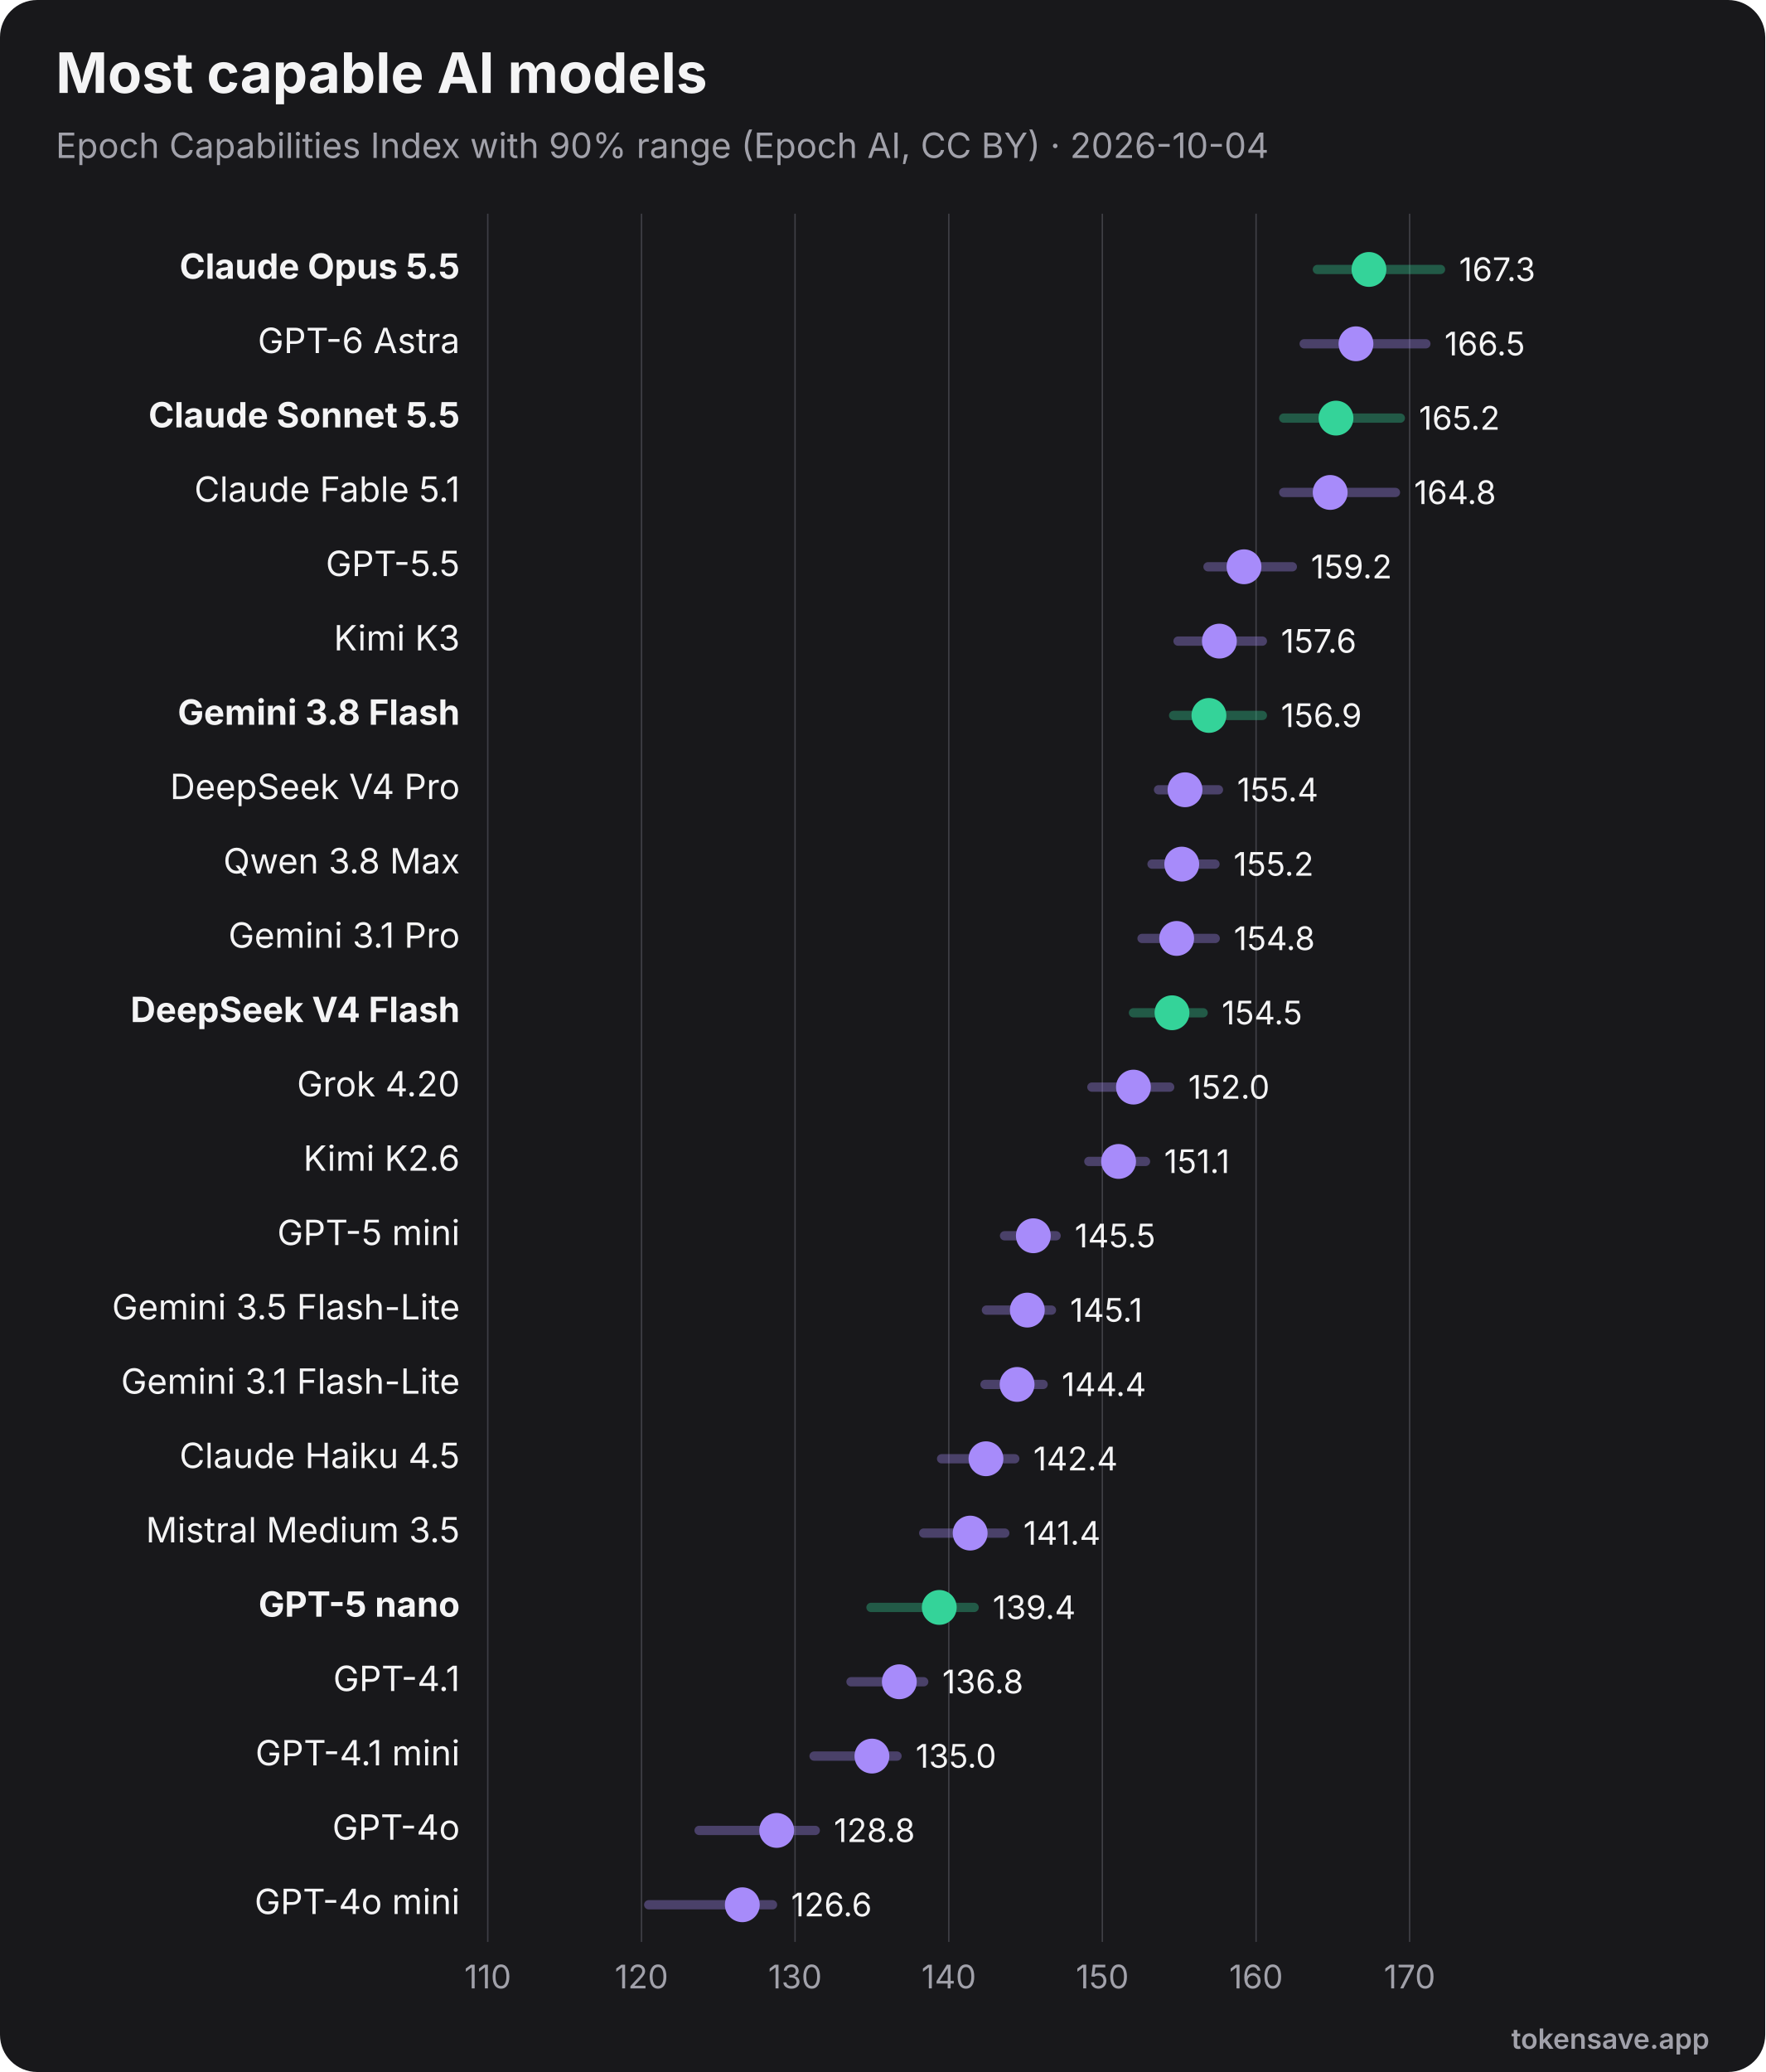
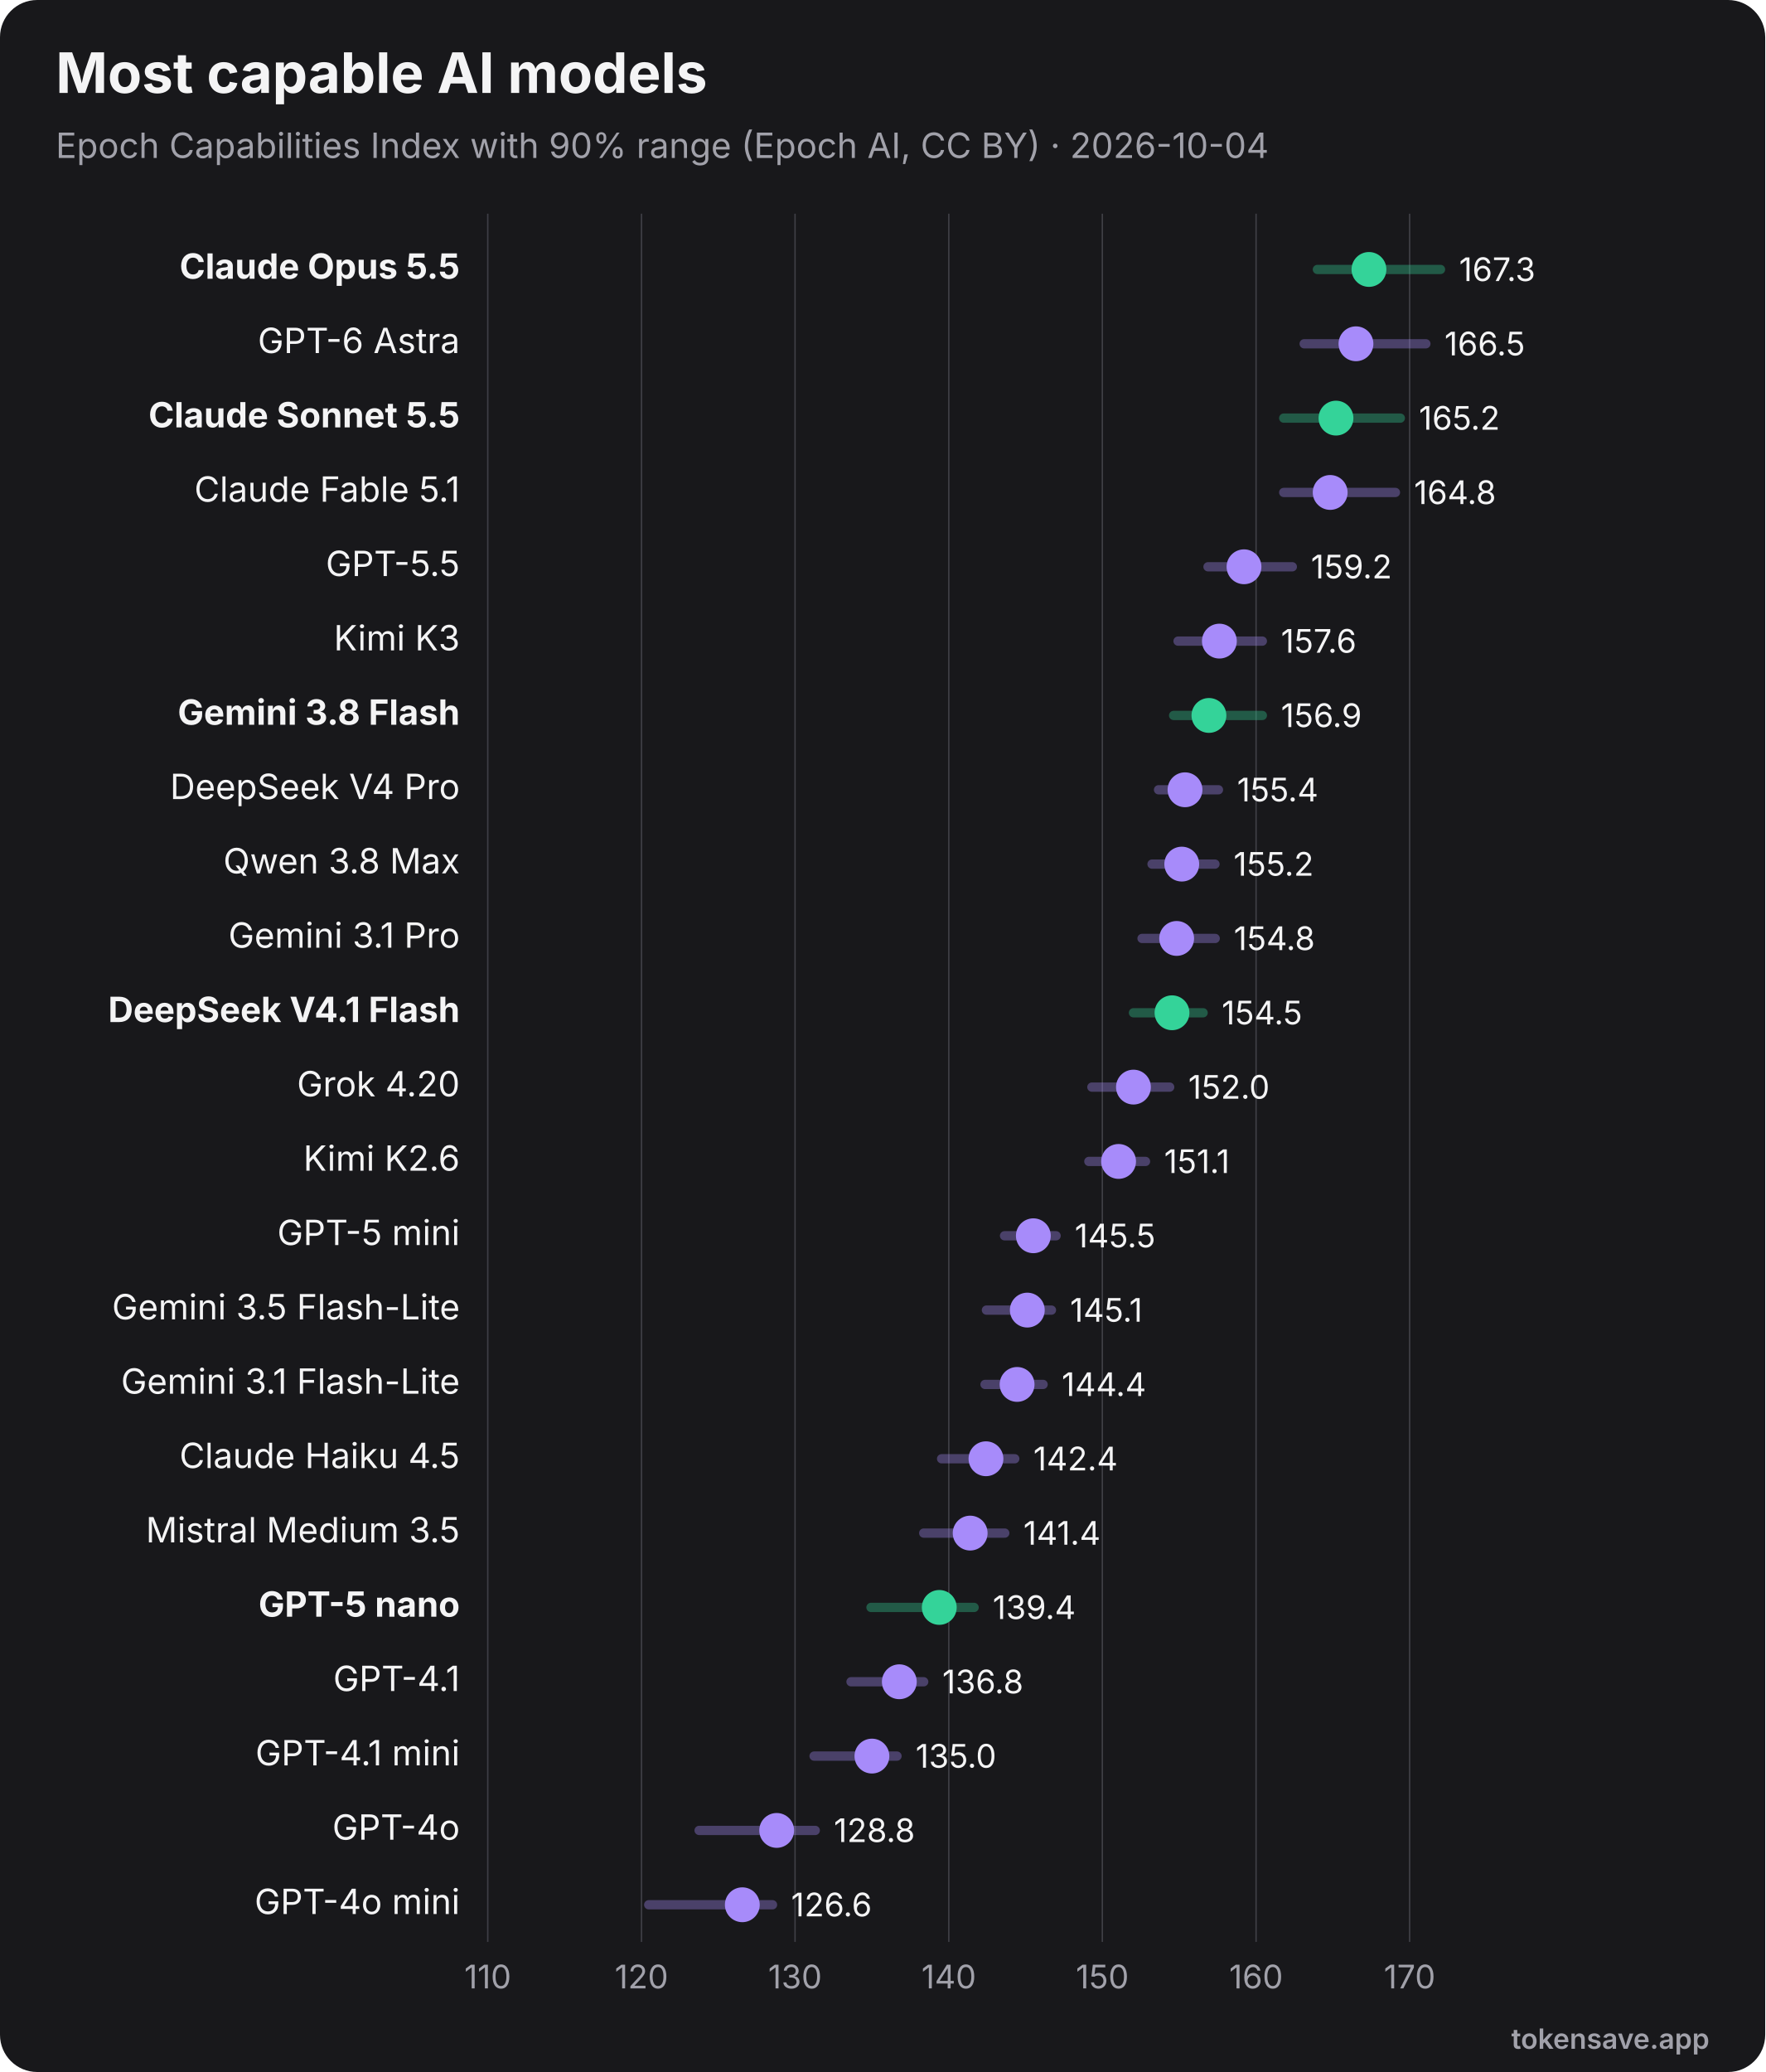
<svg xmlns="http://www.w3.org/2000/svg" viewBox="0 0 760 892" width="760" height="892" role="img" font-family="Inter, 'Segoe UI', Helvetica, Arial, sans-serif">
  <rect width="760" height="892" rx="16" fill="#18181b" />
  <text x="24" y="40" font-size="24" font-weight="700" fill="#f4f4f5">Most capable AI models</text>
  <text x="24" y="68" font-size="15" fill="#a1a1aa">Epoch Capabilities Index with 90% range (Epoch AI, CC BY) · 2026-10-04</text>
  <line x1="210.0" y1="92" x2="210.0" y2="836" stroke="#3f3f46" stroke-width="0.6" />
  <text x="210.0" y="856" text-anchor="middle" font-size="14" fill="#a1a1aa">110</text>
  <line x1="276.2" y1="92" x2="276.2" y2="836" stroke="#3f3f46" stroke-width="0.6" />
  <text x="276.2" y="856" text-anchor="middle" font-size="14" fill="#a1a1aa">120</text>
  <line x1="342.3" y1="92" x2="342.3" y2="836" stroke="#3f3f46" stroke-width="0.6" />
  <text x="342.3" y="856" text-anchor="middle" font-size="14" fill="#a1a1aa">130</text>
  <line x1="408.5" y1="92" x2="408.5" y2="836" stroke="#3f3f46" stroke-width="0.6" />
  <text x="408.5" y="856" text-anchor="middle" font-size="14" fill="#a1a1aa">140</text>
  <line x1="474.6" y1="92" x2="474.6" y2="836" stroke="#3f3f46" stroke-width="0.6" />
  <text x="474.6" y="856" text-anchor="middle" font-size="14" fill="#a1a1aa">150</text>
  <line x1="540.8" y1="92" x2="540.8" y2="836" stroke="#3f3f46" stroke-width="0.6" />
  <text x="540.8" y="856" text-anchor="middle" font-size="14" fill="#a1a1aa">160</text>
  <line x1="606.9" y1="92" x2="606.9" y2="836" stroke="#3f3f46" stroke-width="0.6" />
  <text x="606.9" y="856" text-anchor="middle" font-size="14" fill="#a1a1aa">170</text>
  <text x="198" y="120.0" text-anchor="end" font-size="15" font-weight="700" fill="#f4f4f5">Claude Opus 5.5</text>
  <line x1="567.2" y1="116.0" x2="620.2" y2="116.0" stroke="#34d399" stroke-width="4" opacity="0.35" stroke-linecap="round" />
  <circle cx="589.4" cy="116.0" r="7.5" fill="#34d399" />
  <text x="628.2" y="121.0" font-size="14" fill="#f4f4f5">167.3</text>
  <text x="198" y="152.0" text-anchor="end" font-size="15" font-weight="400" fill="#f4f4f5">GPT-6 Astra</text>
  <line x1="561.5" y1="148.0" x2="613.9" y2="148.0" stroke="#a78bfa" stroke-width="4" opacity="0.35" stroke-linecap="round" />
  <circle cx="583.8" cy="148.0" r="7.5" fill="#a78bfa" />
  <text x="621.9" y="153.0" font-size="14" fill="#f4f4f5">166.5</text>
  <text x="198" y="184.0" text-anchor="end" font-size="15" font-weight="700" fill="#f4f4f5">Claude Sonnet 5.5</text>
  <line x1="552.7" y1="180.0" x2="602.9" y2="180.0" stroke="#34d399" stroke-width="4" opacity="0.35" stroke-linecap="round" />
  <circle cx="575.2" cy="180.0" r="7.5" fill="#34d399" />
  <text x="610.9" y="185.0" font-size="14" fill="#f4f4f5">165.2</text>
  <text x="198" y="216.0" text-anchor="end" font-size="15" font-weight="400" fill="#f4f4f5">Claude Fable 5.1</text>
  <line x1="552.7" y1="212.0" x2="600.8" y2="212.0" stroke="#a78bfa" stroke-width="4" opacity="0.35" stroke-linecap="round" />
  <circle cx="572.7" cy="212.0" r="7.5" fill="#a78bfa" />
  <text x="608.8" y="217.0" font-size="14" fill="#f4f4f5">164.8</text>
  <text x="198" y="248.0" text-anchor="end" font-size="15" font-weight="400" fill="#f4f4f5">GPT-5.5</text>
  <line x1="520.1" y1="244.0" x2="556.4" y2="244.0" stroke="#a78bfa" stroke-width="4" opacity="0.35" stroke-linecap="round" />
  <circle cx="535.6" cy="244.0" r="7.5" fill="#a78bfa" />
  <text x="564.4" y="249.0" font-size="14" fill="#f4f4f5">159.2</text>
  <text x="198" y="280.0" text-anchor="end" font-size="15" font-weight="400" fill="#f4f4f5">Kimi K3</text>
  <line x1="507.2" y1="276.0" x2="543.5" y2="276.0" stroke="#a78bfa" stroke-width="4" opacity="0.35" stroke-linecap="round" />
  <circle cx="525.0" cy="276.0" r="7.5" fill="#a78bfa" />
  <text x="551.5" y="281.0" font-size="14" fill="#f4f4f5">157.6</text>
  <text x="198" y="312.0" text-anchor="end" font-size="15" font-weight="700" fill="#f4f4f5">Gemini 3.8 Flash</text>
  <line x1="505.3" y1="308.0" x2="543.5" y2="308.0" stroke="#34d399" stroke-width="4" opacity="0.35" stroke-linecap="round" />
  <circle cx="520.5" cy="308.0" r="7.5" fill="#34d399" />
  <text x="551.5" y="313.0" font-size="14" fill="#f4f4f5">156.9</text>
  <text x="198" y="344.0" text-anchor="end" font-size="15" font-weight="400" fill="#f4f4f5">DeepSeek V4 Pro</text>
  <line x1="498.8" y1="340.0" x2="524.6" y2="340.0" stroke="#a78bfa" stroke-width="4" opacity="0.35" stroke-linecap="round" />
  <circle cx="510.2" cy="340.0" r="7.5" fill="#a78bfa" />
  <text x="532.6" y="345.0" font-size="14" fill="#f4f4f5">155.4</text>
  <text x="198" y="376.0" text-anchor="end" font-size="15" font-weight="400" fill="#f4f4f5">Qwen 3.8 Max</text>
  <line x1="496.0" y1="372.0" x2="523.1" y2="372.0" stroke="#a78bfa" stroke-width="4" opacity="0.35" stroke-linecap="round" />
  <circle cx="508.8" cy="372.0" r="7.5" fill="#a78bfa" />
  <text x="531.1" y="377.0" font-size="14" fill="#f4f4f5">155.2</text>
  <text x="198" y="408.0" text-anchor="end" font-size="15" font-weight="400" fill="#f4f4f5">Gemini 3.1 Pro</text>
  <line x1="491.7" y1="404.0" x2="523.2" y2="404.0" stroke="#a78bfa" stroke-width="4" opacity="0.35" stroke-linecap="round" />
  <circle cx="506.6" cy="404.0" r="7.5" fill="#a78bfa" />
  <text x="531.2" y="409.0" font-size="14" fill="#f4f4f5">154.8</text>
-   <text x="198" y="440.0" text-anchor="end" font-size="15" font-weight="700" fill="#f4f4f5">DeepSeek V4 Flash</text>
+   <text x="198" y="440.0" text-anchor="end" font-size="15" font-weight="700" fill="#f4f4f5">DeepSeek V4.1 Flash</text>
  <line x1="488.0" y1="436.0" x2="518.0" y2="436.0" stroke="#34d399" stroke-width="4" opacity="0.35" stroke-linecap="round" />
  <circle cx="504.6" cy="436.0" r="7.5" fill="#34d399" />
  <text x="526.0" y="441.0" font-size="14" fill="#f4f4f5">154.5</text>
  <text x="198" y="472.0" text-anchor="end" font-size="15" font-weight="400" fill="#f4f4f5">Grok 4.20</text>
  <line x1="470.1" y1="468.0" x2="503.6" y2="468.0" stroke="#a78bfa" stroke-width="4" opacity="0.35" stroke-linecap="round" />
  <circle cx="488.0" cy="468.0" r="7.5" fill="#a78bfa" />
  <text x="511.6" y="473.0" font-size="14" fill="#f4f4f5">152.0</text>
  <text x="198" y="504.0" text-anchor="end" font-size="15" font-weight="400" fill="#f4f4f5">Kimi K2.6</text>
  <line x1="468.8" y1="500.0" x2="493.2" y2="500.0" stroke="#a78bfa" stroke-width="4" opacity="0.35" stroke-linecap="round" />
  <circle cx="481.6" cy="500.0" r="7.5" fill="#a78bfa" />
  <text x="501.2" y="505.0" font-size="14" fill="#f4f4f5">151.1</text>
  <text x="198" y="536.0" text-anchor="end" font-size="15" font-weight="400" fill="#f4f4f5">GPT-5 mini</text>
  <line x1="432.5" y1="532.0" x2="454.7" y2="532.0" stroke="#a78bfa" stroke-width="4" opacity="0.35" stroke-linecap="round" />
  <circle cx="444.9" cy="532.0" r="7.5" fill="#a78bfa" />
  <text x="462.7" y="537.0" font-size="14" fill="#f4f4f5">145.5</text>
  <text x="198" y="568.0" text-anchor="end" font-size="15" font-weight="400" fill="#f4f4f5">Gemini 3.5 Flash-Lite</text>
  <line x1="424.7" y1="564.0" x2="452.7" y2="564.0" stroke="#a78bfa" stroke-width="4" opacity="0.35" stroke-linecap="round" />
  <circle cx="442.3" cy="564.0" r="7.5" fill="#a78bfa" />
  <text x="460.7" y="569.0" font-size="14" fill="#f4f4f5">145.1</text>
  <text x="198" y="600.0" text-anchor="end" font-size="15" font-weight="400" fill="#f4f4f5">Gemini 3.1 Flash-Lite</text>
  <line x1="424.1" y1="596.0" x2="449.1" y2="596.0" stroke="#a78bfa" stroke-width="4" opacity="0.35" stroke-linecap="round" />
  <circle cx="437.9" cy="596.0" r="7.5" fill="#a78bfa" />
  <text x="457.1" y="601.0" font-size="14" fill="#f4f4f5">144.4</text>
  <text x="198" y="632.0" text-anchor="end" font-size="15" font-weight="400" fill="#f4f4f5">Claude Haiku 4.5</text>
  <line x1="405.4" y1="628.0" x2="436.9" y2="628.0" stroke="#a78bfa" stroke-width="4" opacity="0.35" stroke-linecap="round" />
  <circle cx="424.5" cy="628.0" r="7.5" fill="#a78bfa" />
  <text x="444.9" y="633.0" font-size="14" fill="#f4f4f5">142.4</text>
  <text x="198" y="664.0" text-anchor="end" font-size="15" font-weight="400" fill="#f4f4f5">Mistral Medium 3.5</text>
  <line x1="397.7" y1="660.0" x2="432.6" y2="660.0" stroke="#a78bfa" stroke-width="4" opacity="0.35" stroke-linecap="round" />
  <circle cx="417.7" cy="660.0" r="7.5" fill="#a78bfa" />
  <text x="440.6" y="665.0" font-size="14" fill="#f4f4f5">141.4</text>
  <text x="198" y="696.0" text-anchor="end" font-size="15" font-weight="700" fill="#f4f4f5">GPT-5 nano</text>
  <line x1="375.0" y1="692.0" x2="419.4" y2="692.0" stroke="#34d399" stroke-width="4" opacity="0.35" stroke-linecap="round" />
  <circle cx="404.4" cy="692.0" r="7.5" fill="#34d399" />
  <text x="427.4" y="697.0" font-size="14" fill="#f4f4f5">139.4</text>
  <text x="198" y="728.0" text-anchor="end" font-size="15" font-weight="400" fill="#f4f4f5">GPT-4.1</text>
  <line x1="366.4" y1="724.0" x2="397.7" y2="724.0" stroke="#a78bfa" stroke-width="4" opacity="0.35" stroke-linecap="round" />
  <circle cx="387.2" cy="724.0" r="7.5" fill="#a78bfa" />
  <text x="405.7" y="729.0" font-size="14" fill="#f4f4f5">136.8</text>
  <text x="198" y="760.0" text-anchor="end" font-size="15" font-weight="400" fill="#f4f4f5">GPT-4.1 mini</text>
  <line x1="350.5" y1="756.0" x2="386.2" y2="756.0" stroke="#a78bfa" stroke-width="4" opacity="0.35" stroke-linecap="round" />
  <circle cx="375.4" cy="756.0" r="7.5" fill="#a78bfa" />
  <text x="394.2" y="761.0" font-size="14" fill="#f4f4f5">135.0</text>
  <text x="198" y="792.0" text-anchor="end" font-size="15" font-weight="400" fill="#f4f4f5">GPT-4o</text>
  <line x1="301.0" y1="788.0" x2="351.0" y2="788.0" stroke="#a78bfa" stroke-width="4" opacity="0.35" stroke-linecap="round" />
  <circle cx="334.4" cy="788.0" r="7.5" fill="#a78bfa" />
  <text x="359.0" y="793.0" font-size="14" fill="#f4f4f5">128.8</text>
  <text x="198" y="824.0" text-anchor="end" font-size="15" font-weight="400" fill="#f4f4f5">GPT-4o mini</text>
  <line x1="279.3" y1="820.0" x2="332.6" y2="820.0" stroke="#a78bfa" stroke-width="4" opacity="0.35" stroke-linecap="round" />
  <circle cx="319.6" cy="820.0" r="7.5" fill="#a78bfa" />
  <text x="340.6" y="825.0" font-size="14" fill="#f4f4f5">126.6</text>
  <text x="736" y="882" text-anchor="end" font-size="12" font-weight="600" fill="#a1a1aa">tokensave.app</text>
</svg>
